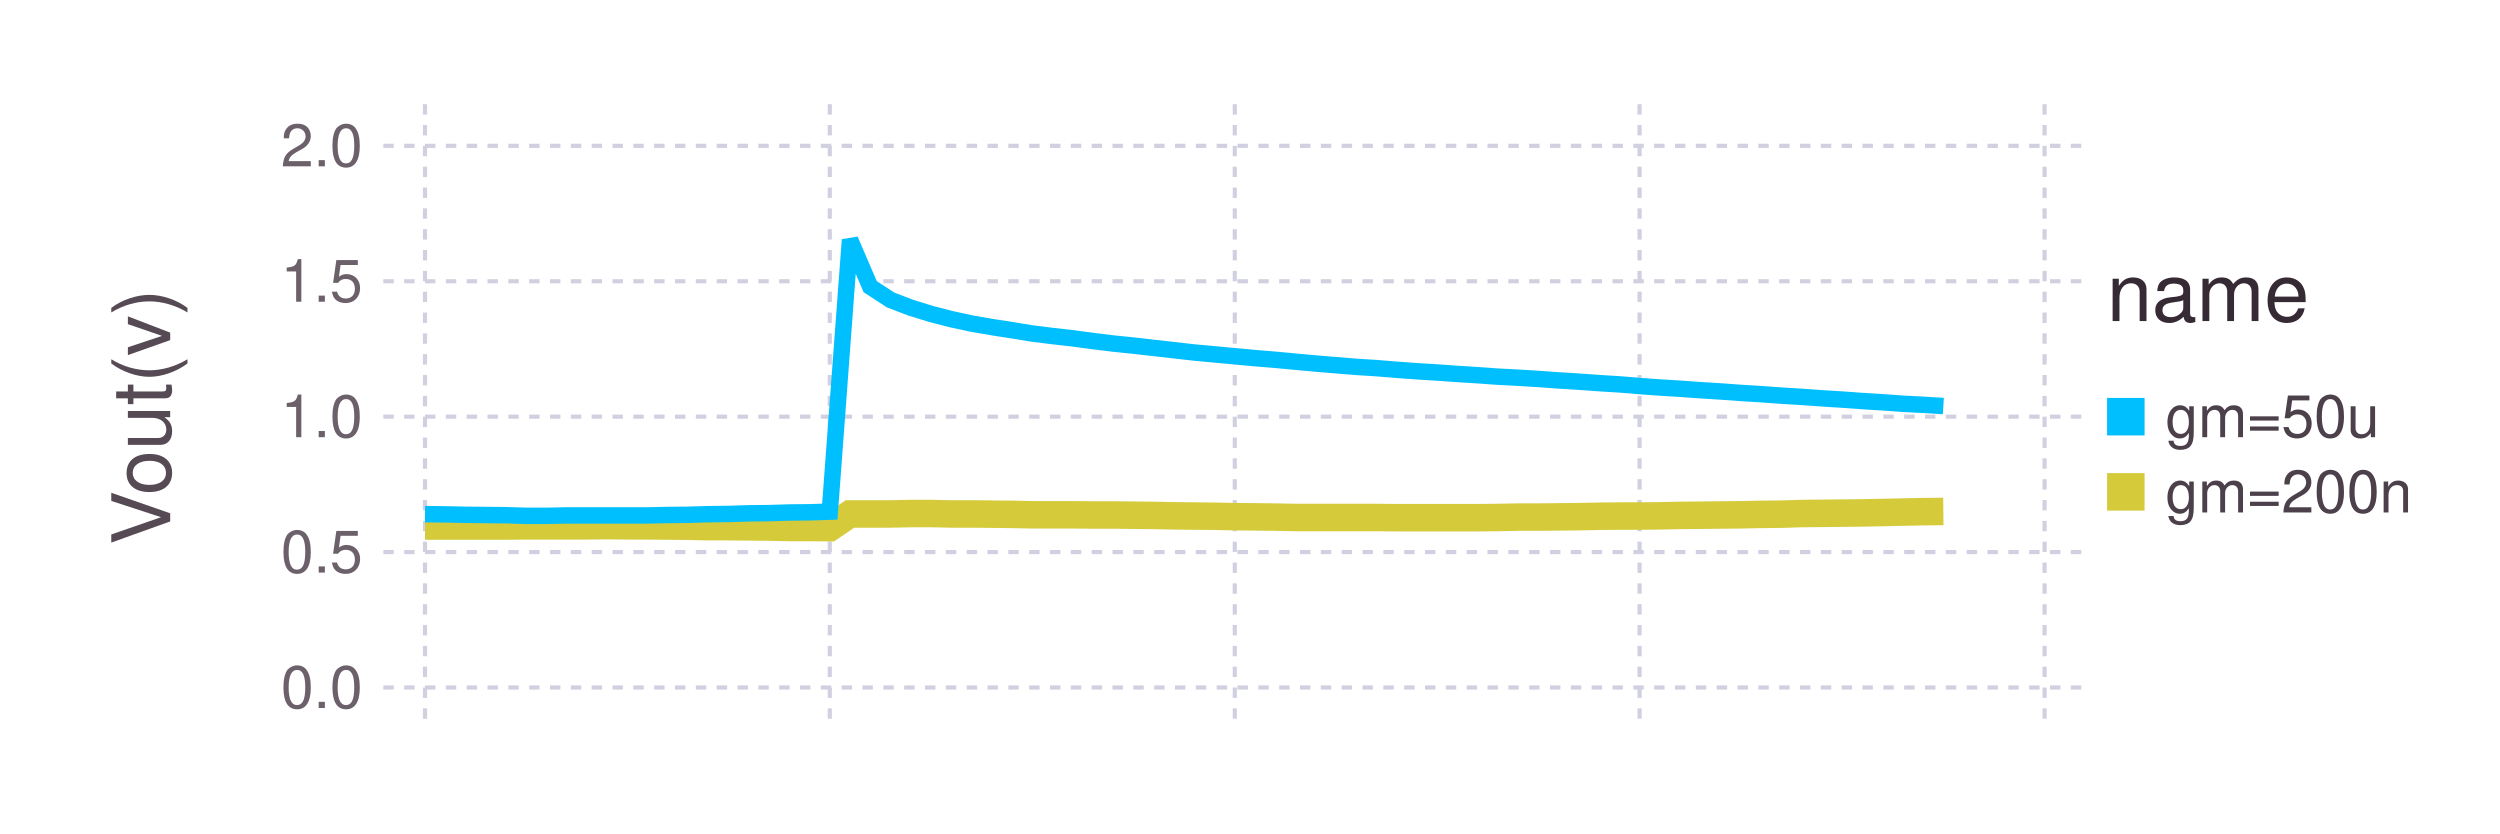
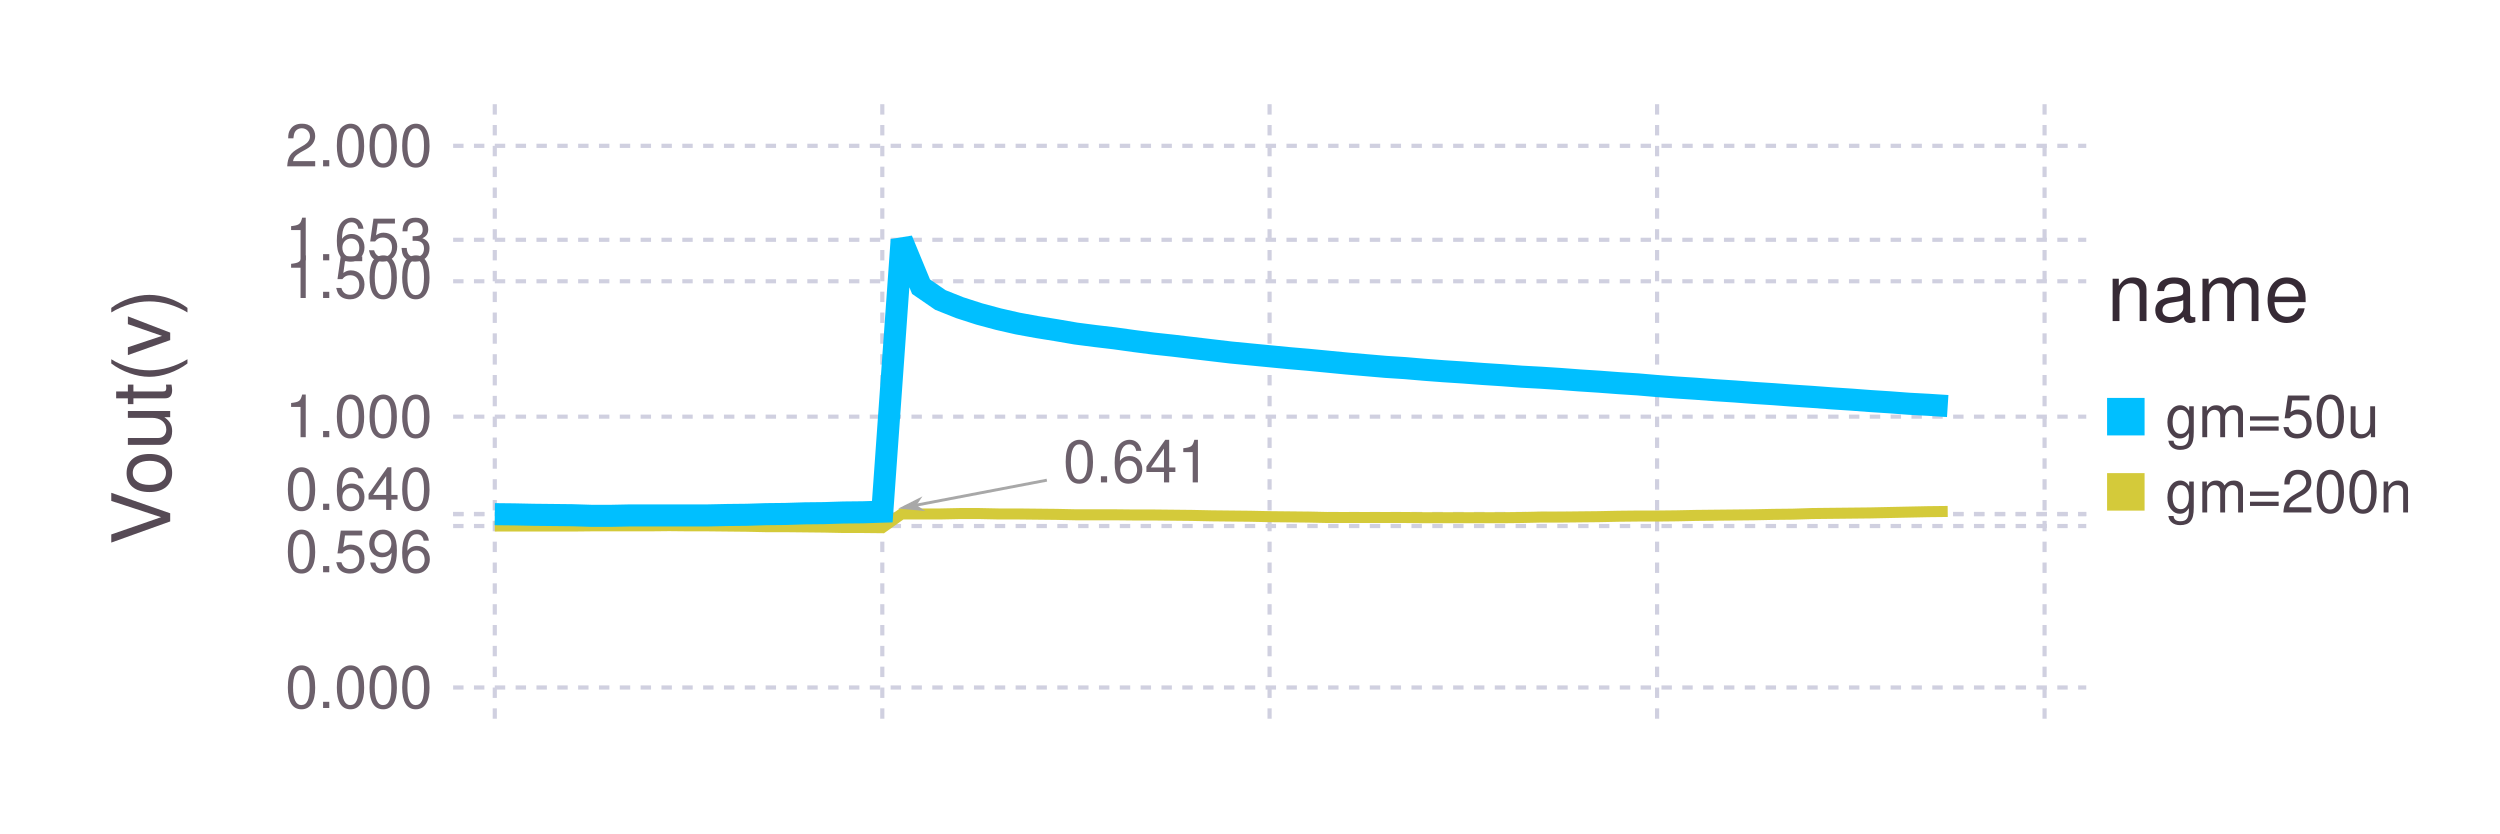
- <svg xmlns="http://www.w3.org/2000/svg" version="1.2" width="120mm" height="40mm" viewBox="0 0 120 40" stroke="none" fill="#000000" stroke-width="0.3" font-size="3.88">
-   <g class="plotroot xscalable yscalable" id="img-1da3a3da-1">
-     <g class="guide colorkey" id="img-1da3a3da-2">
-       <g fill="#4C404B" font-size="2.82" font-family="'PT Sans','Helvetica Neue','Helvetica',sans-serif" id="img-1da3a3da-3">
-         <text x="103.94" y="20" dy="0.35em" id="img-1da3a3da-4" class="color_gm=50u">gm=50u</text>
-         <text x="103.94" y="23.61" dy="0.35em" id="img-1da3a3da-5" class="color_gm=200n">gm=200n</text>
+ <svg xmlns="http://www.w3.org/2000/svg" version="1.2" width="120mm" height="40mm" viewBox="0 0 120 40" stroke="none" fill="#000000" stroke-width="0.3" font-size="3.88" id="svg2">
+   <g class="plotroot xscalable yscalable" id="img-b240eef6-1">
+     <g class="guide colorkey" id="img-b240eef6-2">
+       <g fill="#4C404B" font-size="2.82" font-family="'PT Sans','Helvetica Neue','Helvetica',sans-serif" id="img-b240eef6-3">
+         <text x="103.94" y="20" dy="0.35em" id="img-b240eef6-4" class="color_gm=50u">gm=50u</text>
+         <text x="103.94" y="23.61" dy="0.35em" id="img-b240eef6-5" class="color_gm=200n">gm=200n</text>
      </g>
-       <g stroke="#000000" stroke-opacity="0.000" id="img-1da3a3da-6">
-         <rect x="101.14" y="19.1" width="1.8" height="1.8" id="img-1da3a3da-7" class="color_gm=50u" fill="#00BFFF" />
-         <rect x="101.14" y="22.71" width="1.8" height="1.8" id="img-1da3a3da-8" class="color_gm=200n" fill="#D4CA3A" />
+       <g stroke="#000000" stroke-opacity="0.000" id="img-b240eef6-6">
+         <rect x="101.14" y="19.1" width="1.8" height="1.8" id="img-b240eef6-7" class="color_gm=50u" fill="#00BFFF" />
+         <rect x="101.14" y="22.71" width="1.8" height="1.8" id="img-b240eef6-8" class="color_gm=200n" fill="#D4CA3A" />
      </g>
-       <g fill="#362A35" font-size="3.88" font-family="'PT Sans','Helvetica Neue','Helvetica',sans-serif" stroke="#000000" stroke-opacity="0.000" id="img-1da3a3da-9">
-         <text x="101.14" y="15.41" id="img-1da3a3da-10">name</text>
+       <g fill="#362A35" font-size="3.88" font-family="'PT Sans','Helvetica Neue','Helvetica',sans-serif" stroke="#000000" stroke-opacity="0.000" id="img-b240eef6-9">
+         <text x="101.14" y="15.41" id="img-b240eef6-10">name</text>
      </g>
    </g>
-     <g clip-path="url(#img-1da3a3da-11)">
-       <g id="img-1da3a3da-12">
-         <g pointer-events="visible" opacity="1" fill="#000000" fill-opacity="0.000" stroke="#000000" stroke-opacity="0.000" class="guide background" id="img-1da3a3da-13">
-           <rect x="18.4" y="5" width="81.74" height="30" id="img-1da3a3da-14" />
+     <g clip-path="url(#img-b240eef6-11)" id="g14">
+       <g id="img-b240eef6-12">
+         <g pointer-events="visible" opacity="1" fill="#000000" fill-opacity="0.000" stroke="#000000" stroke-opacity="0.000" class="guide background" id="img-b240eef6-13">
+           <rect x="21.75" y="5" width="78.39" height="30" id="img-b240eef6-14" />
        </g>
-         <g class="guide ygridlines xfixed" stroke-dasharray="0.5,0.5" stroke-width="0.2" stroke="#D0D0E0" id="img-1da3a3da-15">
-           <path fill="none" d="M18.4,33 L 100.14 33" id="img-1da3a3da-16" />
-           <path fill="none" d="M18.4,26.5 L 100.14 26.5" id="img-1da3a3da-17" />
-           <path fill="none" d="M18.4,20 L 100.14 20" id="img-1da3a3da-18" />
-           <path fill="none" d="M18.4,13.5 L 100.14 13.5" id="img-1da3a3da-19" />
-           <path fill="none" d="M18.4,7 L 100.14 7" id="img-1da3a3da-20" />
+         <g class="guide ygridlines xfixed" stroke-dasharray="0.5,0.5" stroke-width="0.2" stroke="#D0D0E0" id="img-b240eef6-15">
+           <path fill="none" d="M21.75,33 L 100.14 33" id="img-b240eef6-16" />
+           <path fill="none" d="M21.75,20 L 100.14 20" id="img-b240eef6-17" />
+           <path fill="none" d="M21.75,13.5 L 100.14 13.5" id="img-b240eef6-18" />
+           <path fill="none" d="M21.75,7 L 100.14 7" id="img-b240eef6-19" />
+           <path fill="none" d="M21.75,24.68 L 100.14 24.68" id="img-b240eef6-20" />
+           <path fill="none" d="M21.75,11.51 L 100.14 11.51" id="img-b240eef6-21" />
+           <path fill="none" d="M21.75,25.25 L 100.14 25.25" id="img-b240eef6-22" />
+           <path fill="none" d="M21.75,24.67 L 100.14 24.67" id="img-b240eef6-23" />
        </g>
-         <g class="guide xgridlines yfixed" stroke-dasharray="0.5,0.5" stroke-width="0.2" stroke="#D0D0E0" id="img-1da3a3da-21">
-           <path fill="none" d="M20.4,5 L 20.4 35" id="img-1da3a3da-22" />
-           <path fill="none" d="M39.83,5 L 39.83 35" id="img-1da3a3da-23" />
-           <path fill="none" d="M59.27,5 L 59.27 35" id="img-1da3a3da-24" />
-           <path fill="none" d="M78.7,5 L 78.7 35" id="img-1da3a3da-25" />
-           <path fill="none" d="M98.14,5 L 98.14 35" id="img-1da3a3da-26" />
+         <g class="guide xgridlines yfixed" stroke-dasharray="0.5,0.5" stroke-width="0.2" stroke="#D0D0E0" id="img-b240eef6-24">
+           <path fill="none" d="M23.75,5 L 23.75 35" id="img-b240eef6-25" />
+           <path fill="none" d="M42.35,5 L 42.35 35" id="img-b240eef6-26" />
+           <path fill="none" d="M60.94,5 L 60.94 35" id="img-b240eef6-27" />
+           <path fill="none" d="M79.54,5 L 79.54 35" id="img-b240eef6-28" />
+           <path fill="none" d="M98.14,5 L 98.14 35" id="img-b240eef6-29" />
        </g>
-         <g class="plotpanel" id="img-1da3a3da-27">
-           <g stroke-width="1.32" fill="#000000" fill-opacity="0.000" class="geometry color_gm=200n" stroke-dasharray="none" stroke="#D4CA3A" id="img-1da3a3da-28">
-             <path fill="none" d="M20.4,25.25 L 21.37 25.25 22.34 25.25 23.31 25.25 24.28 25.25 25.25 25.24 26.23 25.24 27.2 25.24 28.17 25.24 29.14 25.23 30.11 25.24 31.09 25.24 32.06 25.25 33.03 25.26 34 25.28 34.97 25.28 35.94 25.29 36.92 25.3 37.89 25.32 38.86 25.32 39.83 25.33 40.8 24.67 41.77 24.67 42.75 24.67 43.72 24.65 44.69 24.65 45.66 24.67 46.63 24.67 47.61 24.68 48.58 24.69 49.55 24.71 50.52 24.71 51.49 24.71 52.46 24.72 53.44 24.72 54.41 24.73 55.38 24.74 56.35 24.76 57.32 24.77 58.3 24.78 59.27 24.8 60.24 24.81 61.21 24.82 62.18 24.84 63.15 24.84 64.13 24.84 65.1 24.84 66.07 24.84 67.04 24.85 68.01 24.85 68.98 24.85 69.96 24.85 70.93 24.85 71.9 24.84 72.87 24.82 73.84 24.82 74.82 24.81 75.79 24.8 76.76 24.78 77.73 24.77 78.7 24.77 79.67 24.76 80.65 24.74 81.62 24.73 82.59 24.72 83.56 24.71 84.53 24.69 85.5 24.68 86.48 24.65 87.45 24.64 88.42 24.63 89.39 24.62 90.36 24.6 91.34 24.58 92.31 24.56 93.28 24.55" id="img-1da3a3da-29" />
+         <g class="plotpanel" id="img-b240eef6-30">
+           <g stroke-width="0.53" fill="#000000" fill-opacity="0.000" class="geometry color_gm=200n" stroke-dasharray="none" stroke="#D4CA3A" id="img-b240eef6-31">
+             <path fill="none" d="M23.75,25.25 L 24.68 25.25 25.61 25.25 26.54 25.25 27.47 25.25 28.4 25.24 29.33 25.24 30.26 25.24 31.19 25.24 32.12 25.23 33.05 25.24 33.98 25.24 34.91 25.25 35.84 25.26 36.77 25.28 37.7 25.28 38.63 25.29 39.56 25.3 40.49 25.32 41.42 25.32 42.35 25.33 43.28 24.67 44.21 24.67 45.14 24.67 46.07 24.65 47 24.65 47.93 24.67 48.85 24.67 49.78 24.68 50.71 24.69 51.64 24.71 52.57 24.71 53.5 24.71 54.43 24.72 55.36 24.72 56.29 24.73 57.22 24.74 58.15 24.76 59.08 24.77 60.01 24.78 60.94 24.8 61.87 24.81 62.8 24.82 63.73 24.84 64.66 24.84 65.59 24.84 66.52 24.84 67.45 24.84 68.38 24.85 69.31 24.85 70.24 24.85 71.17 24.85 72.1 24.85 73.03 24.84 73.96 24.82 74.89 24.82 75.82 24.81 76.75 24.8 77.68 24.78 78.61 24.77 79.54 24.77 80.47 24.76 81.4 24.74 82.33 24.73 83.26 24.72 84.19 24.71 85.12 24.69 86.05 24.68 86.98 24.65 87.91 24.64 88.84 24.63 89.77 24.62 90.7 24.6 91.63 24.58 92.56 24.56 93.49 24.55" id="img-b240eef6-32" />
          </g>
-           <g stroke-width="0.79" fill="#000000" fill-opacity="0.000" class="geometry color_gm=50u" stroke-dasharray="none" stroke="#00BFFF" id="img-1da3a3da-30">
-             <path fill="none" d="M20.4,24.68 L 21.37 24.69 22.34 24.71 23.31 24.72 24.28 24.73 25.25 24.76 26.23 24.76 27.2 24.74 28.17 24.74 29.14 24.74 30.11 24.74 31.09 24.74 32.06 24.72 33.03 24.71 34 24.68 34.97 24.67 35.94 24.64 36.92 24.63 37.89 24.6 38.86 24.59 39.83 24.56 40.8 11.51 41.77 13.76 42.75 14.4 43.72 14.77 44.69 15.07 45.66 15.32 46.63 15.53 47.61 15.7 48.58 15.85 49.55 16.01 50.52 16.13 51.49 16.24 52.46 16.37 53.44 16.49 54.41 16.59 55.38 16.7 56.35 16.81 57.32 16.92 58.3 17.01 59.27 17.1 60.24 17.19 61.21 17.27 62.18 17.36 63.15 17.45 64.13 17.53 65.1 17.61 66.07 17.67 67.04 17.75 68.01 17.82 68.98 17.88 69.96 17.95 70.93 18.01 71.9 18.08 72.87 18.13 73.84 18.19 74.82 18.26 75.79 18.32 76.76 18.39 77.73 18.45 78.7 18.53 79.67 18.6 80.65 18.66 81.62 18.73 82.59 18.79 83.56 18.86 84.53 18.92 85.5 18.99 86.48 19.05 87.45 19.12 88.42 19.18 89.39 19.25 90.36 19.31 91.34 19.38 92.31 19.43 93.28 19.49" id="img-1da3a3da-31" />
+           <g stroke-width="1.06" fill="#000000" fill-opacity="0.000" class="geometry color_gm=50u" stroke-dasharray="none" stroke="#00BFFF" id="img-b240eef6-33">
+             <path fill="none" d="M23.75,24.68 L 24.68 24.69 25.61 24.71 26.54 24.72 27.47 24.73 28.4 24.76 29.33 24.76 30.26 24.74 31.19 24.74 32.12 24.74 33.05 24.74 33.98 24.74 34.91 24.72 35.84 24.71 36.77 24.68 37.7 24.67 38.63 24.64 39.56 24.63 40.49 24.6 41.42 24.59 42.35 24.56 43.28 11.51 44.21 13.76 45.14 14.4 46.07 14.77 47 15.07 47.93 15.32 48.85 15.53 49.78 15.7 50.71 15.85 51.64 16.01 52.57 16.13 53.5 16.24 54.43 16.37 55.36 16.49 56.29 16.59 57.22 16.7 58.15 16.81 59.08 16.92 60.01 17.01 60.94 17.1 61.87 17.19 62.8 17.27 63.73 17.36 64.66 17.45 65.59 17.53 66.52 17.61 67.45 17.67 68.38 17.75 69.31 17.82 70.24 17.88 71.17 17.95 72.1 18.01 73.03 18.08 73.96 18.13 74.89 18.19 75.82 18.26 76.75 18.32 77.68 18.39 78.61 18.45 79.54 18.53 80.47 18.6 81.4 18.66 82.33 18.73 83.26 18.79 84.19 18.86 85.12 18.92 86.05 18.99 86.98 19.05 87.91 19.12 88.84 19.18 89.77 19.25 90.7 19.31 91.63 19.38 92.56 19.43 93.49 19.49" id="img-b240eef6-34" />
          </g>
        </g>
      </g>
    </g>
-     <g class="guide ylabels" font-size="2.82" font-family="'PT Sans Caption','Helvetica Neue','Helvetica',sans-serif" fill="#6C606B" id="img-1da3a3da-32">
-       <text x="17.4" y="33" text-anchor="end" dy="0.35em" id="img-1da3a3da-33">0.0</text>
-       <text x="17.4" y="26.5" text-anchor="end" dy="0.35em" id="img-1da3a3da-34">0.5</text>
-       <text x="17.4" y="20" text-anchor="end" dy="0.35em" id="img-1da3a3da-35">1.0</text>
-       <text x="17.4" y="13.5" text-anchor="end" dy="0.35em" id="img-1da3a3da-36">1.5</text>
-       <text x="17.4" y="7" text-anchor="end" dy="0.35em" id="img-1da3a3da-37">2.0</text>
+     <g class="guide ylabels" font-size="2.82" font-family="'PT Sans Caption','Helvetica Neue','Helvetica',sans-serif" fill="#6C606B" id="img-b240eef6-35">
+       <text x="20.75" y="33" text-anchor="end" dy="0.35em" id="img-b240eef6-36">0.000</text>
+       <text x="20.75" y="20" text-anchor="end" dy="0.35em" id="img-b240eef6-37">1.000</text>
+       <text x="20.75" y="14.307" dy="0" id="img-b240eef6-38" style="text-anchor:end">1.500</text>
+       <text x="20.75" y="7" text-anchor="end" dy="0.35em" id="img-b240eef6-39">2.000</text>
+       <text x="20.75" y="24.478" dy="0" id="img-b240eef6-40" style="text-anchor:end">0.640</text>
+       <text x="20.75" y="11.51" text-anchor="end" dy="0.35em" id="img-b240eef6-41">1.653</text>
+       <text x="20.75" y="27.47" dy="0" id="img-b240eef6-42" style="text-anchor:end">0.596</text>
+       <text x="58.084" y="23.156" dy="0" id="img-b240eef6-43" style="text-anchor:end">0.641</text>
+       <path style="fill:none;fill-rule:evenodd;stroke:#a8a8a8;stroke-width:0.141;stroke-linecap:butt;stroke-linejoin:miter;stroke-opacity:1;stroke-miterlimit:4;stroke-dasharray:none;marker-start:url(#Arrow1Mstart)" d="m 43.388,24.36 6.861,-1.312" id="path4185" />
    </g>
-     <g font-size="3.88" font-family="'PT Sans','Helvetica Neue','Helvetica',sans-serif" fill="#564A55" stroke="#000000" stroke-opacity="0.000" id="img-1da3a3da-38">
-       <text x="8.81" y="18" text-anchor="middle" dy="0.35em" transform="rotate(-90, 8.81, 20)" id="img-1da3a3da-39">Vout(v)</text>
+     <g font-size="3.88" font-family="'PT Sans','Helvetica Neue','Helvetica',sans-serif" fill="#564A55" stroke="#000000" stroke-opacity="0.000" id="img-b240eef6-44">
+       <text x="8.81" y="18" text-anchor="middle" dy="0.35em" transform="rotate(-90, 8.81, 20)" id="img-b240eef6-45">Vout(v)</text>
    </g>
  </g>
-   <defs>
-     <clipPath id="img-1da3a3da-11">
-       <path d="M18.4,5 L 100.14 5 100.14 35 18.4 35" />
+   <defs id="defs50">
+     <marker orient="auto" refY="0.0" refX="0.0" id="Arrow1Mstart" style="overflow:visible">
+       <path id="path4197" d="M 0.0,0.0 L 5.0,-5.0 L -12.5,0.0 L 5.0,5.0 L 0.0,0.0 z " style="fill-rule:evenodd;stroke:#a8a8a8;stroke-width:1pt;stroke-opacity:1;fill:#a8a8a8;fill-opacity:1" transform="scale(0.4) translate(10,0)" />
+     </marker>
+     <marker orient="auto" refY="0.0" refX="0.0" id="Arrow1Lstart" style="overflow:visible">
+       <path id="path4191" d="M 0.0,0.0 L 5.0,-5.0 L -12.5,0.0 L 5.0,5.0 L 0.0,0.0 z " style="fill-rule:evenodd;stroke:#000000;stroke-width:1pt;stroke-opacity:1;fill:#000000;fill-opacity:1" transform="scale(0.8) translate(12.5,0)" />
+     </marker>
+     <clipPath id="img-b240eef6-11">
+       <path d="M21.75,5 L 100.14 5 100.14 35 21.75 35" id="path53" />
    </clipPath>
  </defs>
</svg>
